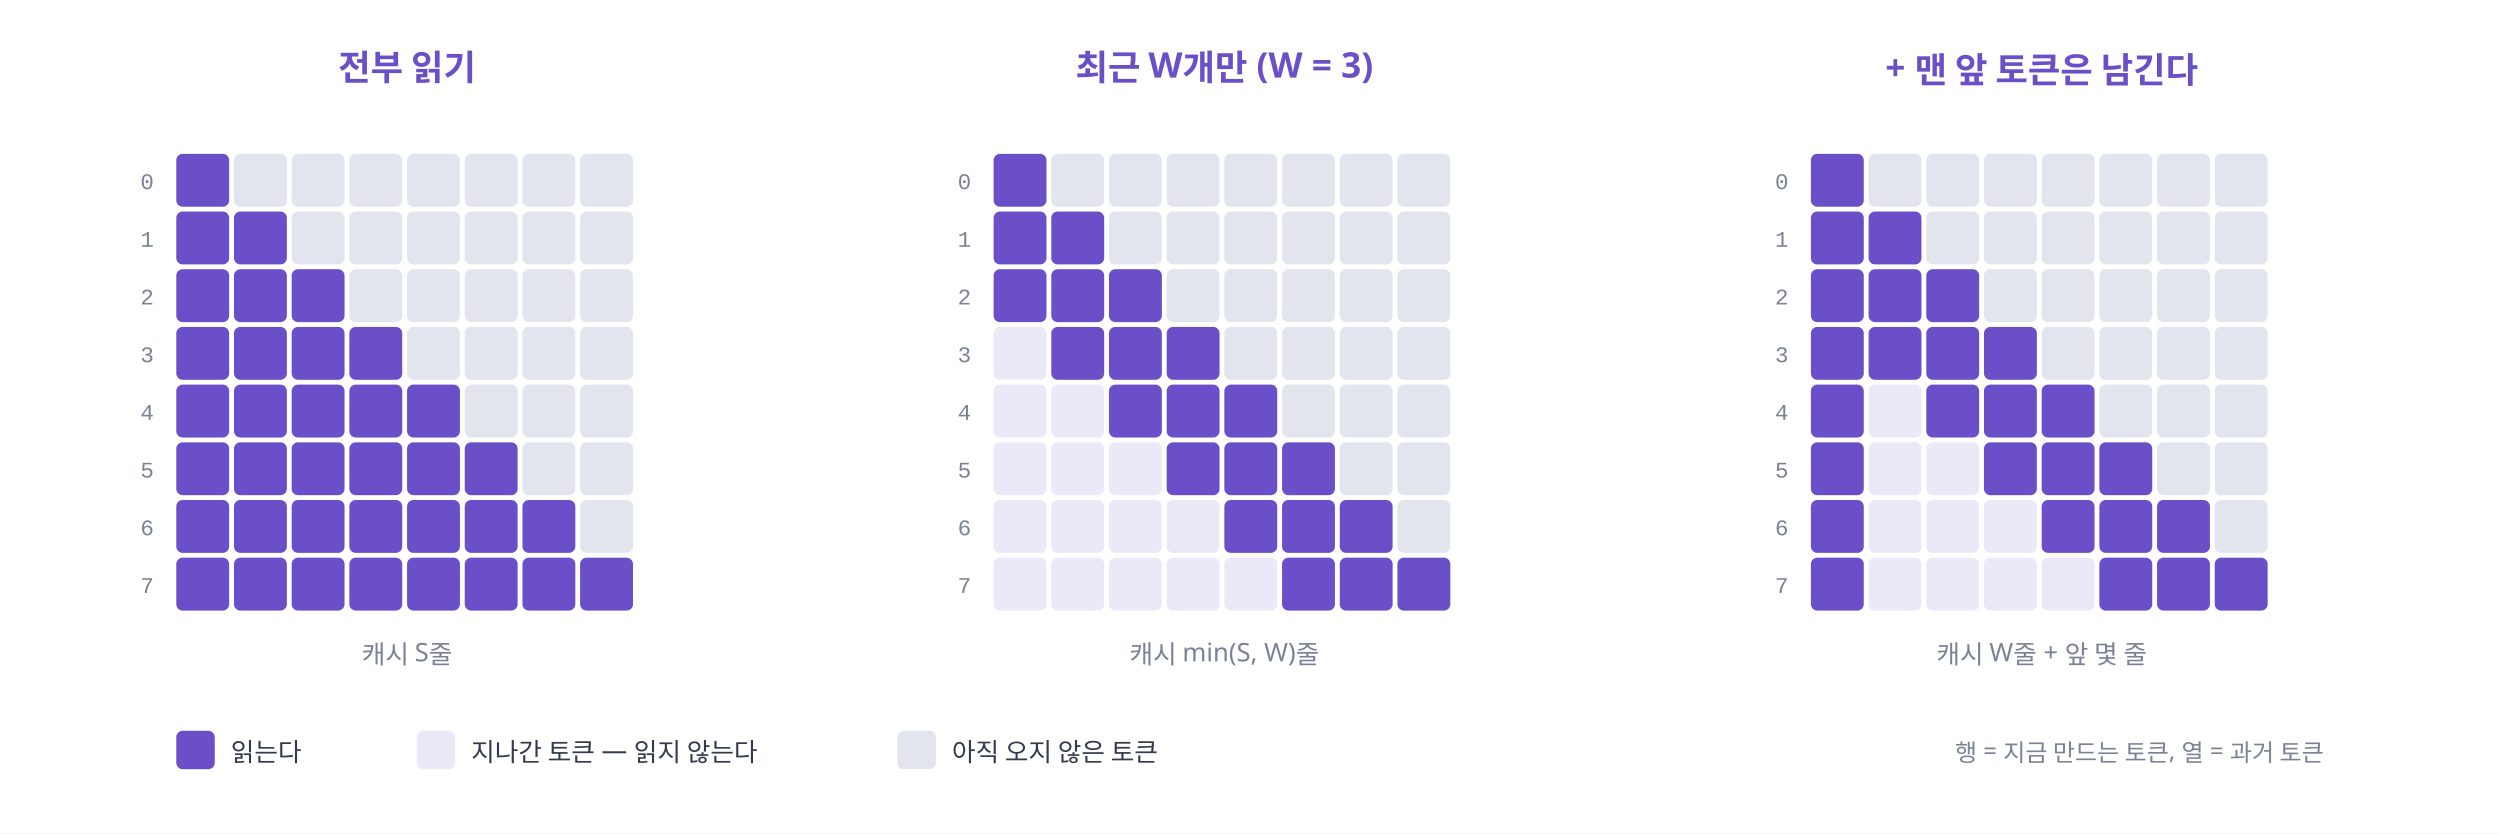
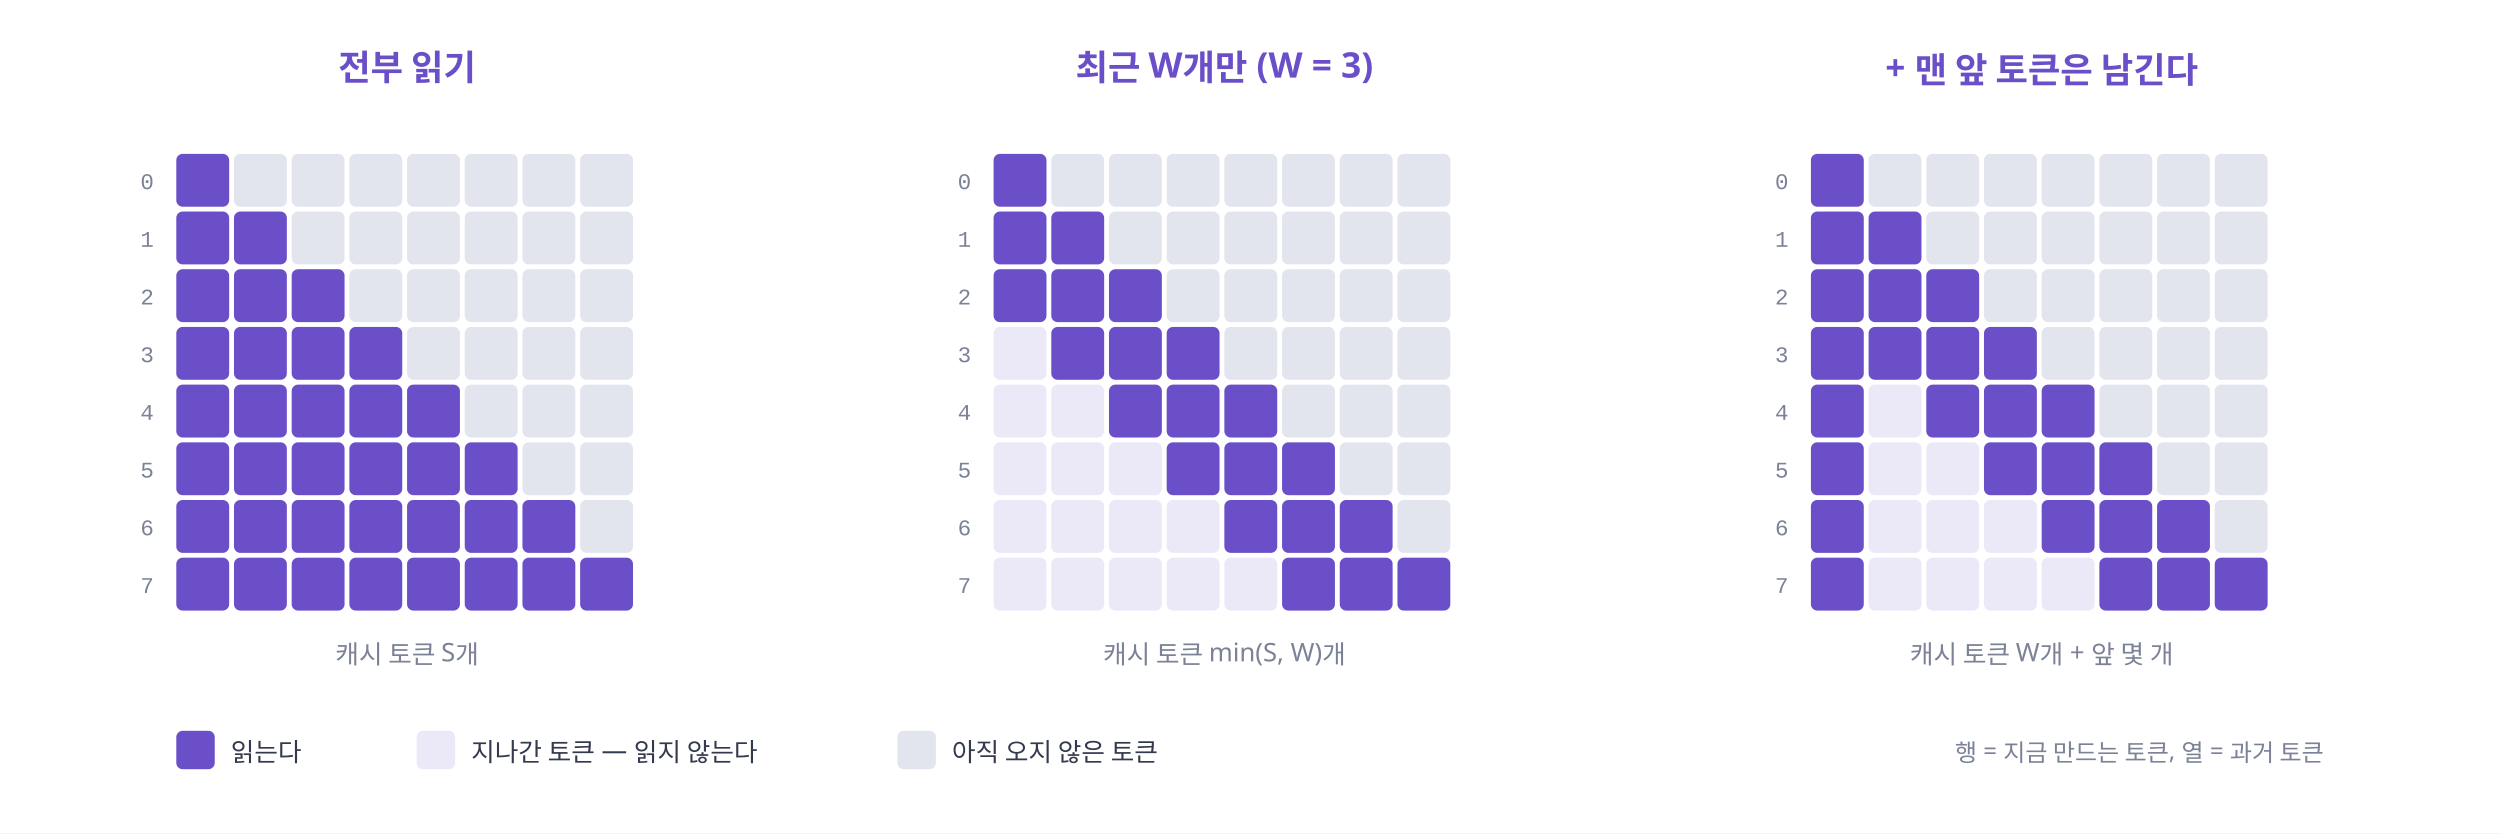
<svg xmlns="http://www.w3.org/2000/svg" viewBox="0 0 1560 520" width="1560" height="520">
  <defs>
    <marker id="ah" viewBox="0 0 10 10" refX="8.5" refY="5" markerWidth="7" markerHeight="7" orient="auto-start-reverse">
      <path d="M0,0 L10,5 L0,10 z" fill="#5d6377" />
    </marker>
  </defs>
  <rect width="100%" height="100%" fill="#ffffff" />
  <text x="254" y="50" font-family="'Noto Sans KR','Malgun Gothic',sans-serif" font-size="22" text-anchor="middle" font-weight="700" fill="#6b4fc8">전부 읽기</text>
  <text x="96" y="118" font-family="Consolas,'Courier New',monospace" font-size="14" text-anchor="end" font-weight="400" fill="#7b8196">0</text>
  <rect x="110" y="96" width="33" height="33" rx="4" fill="#6b4fc8" stroke="none" stroke-width="2" />
  <rect x="146" y="96" width="33" height="33" rx="4" fill="#e3e5ee" stroke="none" stroke-width="2" />
  <rect x="182" y="96" width="33" height="33" rx="4" fill="#e3e5ee" stroke="none" stroke-width="2" />
  <rect x="218" y="96" width="33" height="33" rx="4" fill="#e3e5ee" stroke="none" stroke-width="2" />
  <rect x="254" y="96" width="33" height="33" rx="4" fill="#e3e5ee" stroke="none" stroke-width="2" />
  <rect x="290" y="96" width="33" height="33" rx="4" fill="#e3e5ee" stroke="none" stroke-width="2" />
  <rect x="326" y="96" width="33" height="33" rx="4" fill="#e3e5ee" stroke="none" stroke-width="2" />
  <rect x="362" y="96" width="33" height="33" rx="4" fill="#e3e5ee" stroke="none" stroke-width="2" />
  <text x="96" y="154" font-family="Consolas,'Courier New',monospace" font-size="14" text-anchor="end" font-weight="400" fill="#7b8196">1</text>
  <rect x="110" y="132" width="33" height="33" rx="4" fill="#6b4fc8" stroke="none" stroke-width="2" />
  <rect x="146" y="132" width="33" height="33" rx="4" fill="#6b4fc8" stroke="none" stroke-width="2" />
  <rect x="182" y="132" width="33" height="33" rx="4" fill="#e3e5ee" stroke="none" stroke-width="2" />
  <rect x="218" y="132" width="33" height="33" rx="4" fill="#e3e5ee" stroke="none" stroke-width="2" />
  <rect x="254" y="132" width="33" height="33" rx="4" fill="#e3e5ee" stroke="none" stroke-width="2" />
  <rect x="290" y="132" width="33" height="33" rx="4" fill="#e3e5ee" stroke="none" stroke-width="2" />
  <rect x="326" y="132" width="33" height="33" rx="4" fill="#e3e5ee" stroke="none" stroke-width="2" />
  <rect x="362" y="132" width="33" height="33" rx="4" fill="#e3e5ee" stroke="none" stroke-width="2" />
  <text x="96" y="190" font-family="Consolas,'Courier New',monospace" font-size="14" text-anchor="end" font-weight="400" fill="#7b8196">2</text>
  <rect x="110" y="168" width="33" height="33" rx="4" fill="#6b4fc8" stroke="none" stroke-width="2" />
  <rect x="146" y="168" width="33" height="33" rx="4" fill="#6b4fc8" stroke="none" stroke-width="2" />
  <rect x="182" y="168" width="33" height="33" rx="4" fill="#6b4fc8" stroke="none" stroke-width="2" />
  <rect x="218" y="168" width="33" height="33" rx="4" fill="#e3e5ee" stroke="none" stroke-width="2" />
  <rect x="254" y="168" width="33" height="33" rx="4" fill="#e3e5ee" stroke="none" stroke-width="2" />
  <rect x="290" y="168" width="33" height="33" rx="4" fill="#e3e5ee" stroke="none" stroke-width="2" />
  <rect x="326" y="168" width="33" height="33" rx="4" fill="#e3e5ee" stroke="none" stroke-width="2" />
  <rect x="362" y="168" width="33" height="33" rx="4" fill="#e3e5ee" stroke="none" stroke-width="2" />
  <text x="96" y="226" font-family="Consolas,'Courier New',monospace" font-size="14" text-anchor="end" font-weight="400" fill="#7b8196">3</text>
  <rect x="110" y="204" width="33" height="33" rx="4" fill="#6b4fc8" stroke="none" stroke-width="2" />
  <rect x="146" y="204" width="33" height="33" rx="4" fill="#6b4fc8" stroke="none" stroke-width="2" />
  <rect x="182" y="204" width="33" height="33" rx="4" fill="#6b4fc8" stroke="none" stroke-width="2" />
  <rect x="218" y="204" width="33" height="33" rx="4" fill="#6b4fc8" stroke="none" stroke-width="2" />
  <rect x="254" y="204" width="33" height="33" rx="4" fill="#e3e5ee" stroke="none" stroke-width="2" />
  <rect x="290" y="204" width="33" height="33" rx="4" fill="#e3e5ee" stroke="none" stroke-width="2" />
  <rect x="326" y="204" width="33" height="33" rx="4" fill="#e3e5ee" stroke="none" stroke-width="2" />
  <rect x="362" y="204" width="33" height="33" rx="4" fill="#e3e5ee" stroke="none" stroke-width="2" />
  <text x="96" y="262" font-family="Consolas,'Courier New',monospace" font-size="14" text-anchor="end" font-weight="400" fill="#7b8196">4</text>
  <rect x="110" y="240" width="33" height="33" rx="4" fill="#6b4fc8" stroke="none" stroke-width="2" />
  <rect x="146" y="240" width="33" height="33" rx="4" fill="#6b4fc8" stroke="none" stroke-width="2" />
  <rect x="182" y="240" width="33" height="33" rx="4" fill="#6b4fc8" stroke="none" stroke-width="2" />
  <rect x="218" y="240" width="33" height="33" rx="4" fill="#6b4fc8" stroke="none" stroke-width="2" />
  <rect x="254" y="240" width="33" height="33" rx="4" fill="#6b4fc8" stroke="none" stroke-width="2" />
  <rect x="290" y="240" width="33" height="33" rx="4" fill="#e3e5ee" stroke="none" stroke-width="2" />
  <rect x="326" y="240" width="33" height="33" rx="4" fill="#e3e5ee" stroke="none" stroke-width="2" />
  <rect x="362" y="240" width="33" height="33" rx="4" fill="#e3e5ee" stroke="none" stroke-width="2" />
  <text x="96" y="298" font-family="Consolas,'Courier New',monospace" font-size="14" text-anchor="end" font-weight="400" fill="#7b8196">5</text>
  <rect x="110" y="276" width="33" height="33" rx="4" fill="#6b4fc8" stroke="none" stroke-width="2" />
  <rect x="146" y="276" width="33" height="33" rx="4" fill="#6b4fc8" stroke="none" stroke-width="2" />
  <rect x="182" y="276" width="33" height="33" rx="4" fill="#6b4fc8" stroke="none" stroke-width="2" />
  <rect x="218" y="276" width="33" height="33" rx="4" fill="#6b4fc8" stroke="none" stroke-width="2" />
  <rect x="254" y="276" width="33" height="33" rx="4" fill="#6b4fc8" stroke="none" stroke-width="2" />
  <rect x="290" y="276" width="33" height="33" rx="4" fill="#6b4fc8" stroke="none" stroke-width="2" />
  <rect x="326" y="276" width="33" height="33" rx="4" fill="#e3e5ee" stroke="none" stroke-width="2" />
  <rect x="362" y="276" width="33" height="33" rx="4" fill="#e3e5ee" stroke="none" stroke-width="2" />
  <text x="96" y="334" font-family="Consolas,'Courier New',monospace" font-size="14" text-anchor="end" font-weight="400" fill="#7b8196">6</text>
  <rect x="110" y="312" width="33" height="33" rx="4" fill="#6b4fc8" stroke="none" stroke-width="2" />
  <rect x="146" y="312" width="33" height="33" rx="4" fill="#6b4fc8" stroke="none" stroke-width="2" />
  <rect x="182" y="312" width="33" height="33" rx="4" fill="#6b4fc8" stroke="none" stroke-width="2" />
  <rect x="218" y="312" width="33" height="33" rx="4" fill="#6b4fc8" stroke="none" stroke-width="2" />
  <rect x="254" y="312" width="33" height="33" rx="4" fill="#6b4fc8" stroke="none" stroke-width="2" />
  <rect x="290" y="312" width="33" height="33" rx="4" fill="#6b4fc8" stroke="none" stroke-width="2" />
  <rect x="326" y="312" width="33" height="33" rx="4" fill="#6b4fc8" stroke="none" stroke-width="2" />
  <rect x="362" y="312" width="33" height="33" rx="4" fill="#e3e5ee" stroke="none" stroke-width="2" />
  <text x="96" y="370" font-family="Consolas,'Courier New',monospace" font-size="14" text-anchor="end" font-weight="400" fill="#7b8196">7</text>
  <rect x="110" y="348" width="33" height="33" rx="4" fill="#6b4fc8" stroke="none" stroke-width="2" />
  <rect x="146" y="348" width="33" height="33" rx="4" fill="#6b4fc8" stroke="none" stroke-width="2" />
  <rect x="182" y="348" width="33" height="33" rx="4" fill="#6b4fc8" stroke="none" stroke-width="2" />
  <rect x="218" y="348" width="33" height="33" rx="4" fill="#6b4fc8" stroke="none" stroke-width="2" />
  <rect x="254" y="348" width="33" height="33" rx="4" fill="#6b4fc8" stroke="none" stroke-width="2" />
  <rect x="290" y="348" width="33" height="33" rx="4" fill="#6b4fc8" stroke="none" stroke-width="2" />
  <rect x="326" y="348" width="33" height="33" rx="4" fill="#6b4fc8" stroke="none" stroke-width="2" />
  <rect x="362" y="348" width="33" height="33" rx="4" fill="#6b4fc8" stroke="none" stroke-width="2" />
-   <text x="254" y="414" font-family="'Noto Sans KR','Malgun Gothic',sans-serif" font-size="16" text-anchor="middle" font-weight="400" fill="#7b8196">캐시  S줄</text>
+   <text x="254" y="414" font-family="'Noto Sans KR','Malgun Gothic',sans-serif" font-size="16" text-anchor="middle" font-weight="400" fill="#7b8196">캐시  토큰 S개</text>
  <text x="764" y="50" font-family="'Noto Sans KR','Malgun Gothic',sans-serif" font-size="22" text-anchor="middle" font-weight="700" fill="#6b4fc8">최근 W개만 (W = 3)</text>
  <text x="606" y="118" font-family="Consolas,'Courier New',monospace" font-size="14" text-anchor="end" font-weight="400" fill="#7b8196">0</text>
  <rect x="620" y="96" width="33" height="33" rx="4" fill="#6b4fc8" stroke="none" stroke-width="2" />
  <rect x="656" y="96" width="33" height="33" rx="4" fill="#e3e5ee" stroke="none" stroke-width="2" />
  <rect x="692" y="96" width="33" height="33" rx="4" fill="#e3e5ee" stroke="none" stroke-width="2" />
  <rect x="728" y="96" width="33" height="33" rx="4" fill="#e3e5ee" stroke="none" stroke-width="2" />
  <rect x="764" y="96" width="33" height="33" rx="4" fill="#e3e5ee" stroke="none" stroke-width="2" />
  <rect x="800" y="96" width="33" height="33" rx="4" fill="#e3e5ee" stroke="none" stroke-width="2" />
  <rect x="836" y="96" width="33" height="33" rx="4" fill="#e3e5ee" stroke="none" stroke-width="2" />
  <rect x="872" y="96" width="33" height="33" rx="4" fill="#e3e5ee" stroke="none" stroke-width="2" />
  <text x="606" y="154" font-family="Consolas,'Courier New',monospace" font-size="14" text-anchor="end" font-weight="400" fill="#7b8196">1</text>
  <rect x="620" y="132" width="33" height="33" rx="4" fill="#6b4fc8" stroke="none" stroke-width="2" />
  <rect x="656" y="132" width="33" height="33" rx="4" fill="#6b4fc8" stroke="none" stroke-width="2" />
  <rect x="692" y="132" width="33" height="33" rx="4" fill="#e3e5ee" stroke="none" stroke-width="2" />
  <rect x="728" y="132" width="33" height="33" rx="4" fill="#e3e5ee" stroke="none" stroke-width="2" />
  <rect x="764" y="132" width="33" height="33" rx="4" fill="#e3e5ee" stroke="none" stroke-width="2" />
  <rect x="800" y="132" width="33" height="33" rx="4" fill="#e3e5ee" stroke="none" stroke-width="2" />
  <rect x="836" y="132" width="33" height="33" rx="4" fill="#e3e5ee" stroke="none" stroke-width="2" />
  <rect x="872" y="132" width="33" height="33" rx="4" fill="#e3e5ee" stroke="none" stroke-width="2" />
  <text x="606" y="190" font-family="Consolas,'Courier New',monospace" font-size="14" text-anchor="end" font-weight="400" fill="#7b8196">2</text>
  <rect x="620" y="168" width="33" height="33" rx="4" fill="#6b4fc8" stroke="none" stroke-width="2" />
  <rect x="656" y="168" width="33" height="33" rx="4" fill="#6b4fc8" stroke="none" stroke-width="2" />
  <rect x="692" y="168" width="33" height="33" rx="4" fill="#6b4fc8" stroke="none" stroke-width="2" />
  <rect x="728" y="168" width="33" height="33" rx="4" fill="#e3e5ee" stroke="none" stroke-width="2" />
  <rect x="764" y="168" width="33" height="33" rx="4" fill="#e3e5ee" stroke="none" stroke-width="2" />
  <rect x="800" y="168" width="33" height="33" rx="4" fill="#e3e5ee" stroke="none" stroke-width="2" />
  <rect x="836" y="168" width="33" height="33" rx="4" fill="#e3e5ee" stroke="none" stroke-width="2" />
  <rect x="872" y="168" width="33" height="33" rx="4" fill="#e3e5ee" stroke="none" stroke-width="2" />
  <text x="606" y="226" font-family="Consolas,'Courier New',monospace" font-size="14" text-anchor="end" font-weight="400" fill="#7b8196">3</text>
  <rect x="620" y="204" width="33" height="33" rx="4" fill="#ebe8f8" stroke="none" stroke-width="2" />
  <rect x="656" y="204" width="33" height="33" rx="4" fill="#6b4fc8" stroke="none" stroke-width="2" />
  <rect x="692" y="204" width="33" height="33" rx="4" fill="#6b4fc8" stroke="none" stroke-width="2" />
  <rect x="728" y="204" width="33" height="33" rx="4" fill="#6b4fc8" stroke="none" stroke-width="2" />
  <rect x="764" y="204" width="33" height="33" rx="4" fill="#e3e5ee" stroke="none" stroke-width="2" />
  <rect x="800" y="204" width="33" height="33" rx="4" fill="#e3e5ee" stroke="none" stroke-width="2" />
  <rect x="836" y="204" width="33" height="33" rx="4" fill="#e3e5ee" stroke="none" stroke-width="2" />
  <rect x="872" y="204" width="33" height="33" rx="4" fill="#e3e5ee" stroke="none" stroke-width="2" />
  <text x="606" y="262" font-family="Consolas,'Courier New',monospace" font-size="14" text-anchor="end" font-weight="400" fill="#7b8196">4</text>
  <rect x="620" y="240" width="33" height="33" rx="4" fill="#ebe8f8" stroke="none" stroke-width="2" />
  <rect x="656" y="240" width="33" height="33" rx="4" fill="#ebe8f8" stroke="none" stroke-width="2" />
  <rect x="692" y="240" width="33" height="33" rx="4" fill="#6b4fc8" stroke="none" stroke-width="2" />
  <rect x="728" y="240" width="33" height="33" rx="4" fill="#6b4fc8" stroke="none" stroke-width="2" />
  <rect x="764" y="240" width="33" height="33" rx="4" fill="#6b4fc8" stroke="none" stroke-width="2" />
  <rect x="800" y="240" width="33" height="33" rx="4" fill="#e3e5ee" stroke="none" stroke-width="2" />
  <rect x="836" y="240" width="33" height="33" rx="4" fill="#e3e5ee" stroke="none" stroke-width="2" />
  <rect x="872" y="240" width="33" height="33" rx="4" fill="#e3e5ee" stroke="none" stroke-width="2" />
  <text x="606" y="298" font-family="Consolas,'Courier New',monospace" font-size="14" text-anchor="end" font-weight="400" fill="#7b8196">5</text>
  <rect x="620" y="276" width="33" height="33" rx="4" fill="#ebe8f8" stroke="none" stroke-width="2" />
  <rect x="656" y="276" width="33" height="33" rx="4" fill="#ebe8f8" stroke="none" stroke-width="2" />
  <rect x="692" y="276" width="33" height="33" rx="4" fill="#ebe8f8" stroke="none" stroke-width="2" />
  <rect x="728" y="276" width="33" height="33" rx="4" fill="#6b4fc8" stroke="none" stroke-width="2" />
  <rect x="764" y="276" width="33" height="33" rx="4" fill="#6b4fc8" stroke="none" stroke-width="2" />
  <rect x="800" y="276" width="33" height="33" rx="4" fill="#6b4fc8" stroke="none" stroke-width="2" />
  <rect x="836" y="276" width="33" height="33" rx="4" fill="#e3e5ee" stroke="none" stroke-width="2" />
  <rect x="872" y="276" width="33" height="33" rx="4" fill="#e3e5ee" stroke="none" stroke-width="2" />
  <text x="606" y="334" font-family="Consolas,'Courier New',monospace" font-size="14" text-anchor="end" font-weight="400" fill="#7b8196">6</text>
  <rect x="620" y="312" width="33" height="33" rx="4" fill="#ebe8f8" stroke="none" stroke-width="2" />
  <rect x="656" y="312" width="33" height="33" rx="4" fill="#ebe8f8" stroke="none" stroke-width="2" />
  <rect x="692" y="312" width="33" height="33" rx="4" fill="#ebe8f8" stroke="none" stroke-width="2" />
  <rect x="728" y="312" width="33" height="33" rx="4" fill="#ebe8f8" stroke="none" stroke-width="2" />
  <rect x="764" y="312" width="33" height="33" rx="4" fill="#6b4fc8" stroke="none" stroke-width="2" />
  <rect x="800" y="312" width="33" height="33" rx="4" fill="#6b4fc8" stroke="none" stroke-width="2" />
  <rect x="836" y="312" width="33" height="33" rx="4" fill="#6b4fc8" stroke="none" stroke-width="2" />
  <rect x="872" y="312" width="33" height="33" rx="4" fill="#e3e5ee" stroke="none" stroke-width="2" />
  <text x="606" y="370" font-family="Consolas,'Courier New',monospace" font-size="14" text-anchor="end" font-weight="400" fill="#7b8196">7</text>
  <rect x="620" y="348" width="33" height="33" rx="4" fill="#ebe8f8" stroke="none" stroke-width="2" />
  <rect x="656" y="348" width="33" height="33" rx="4" fill="#ebe8f8" stroke="none" stroke-width="2" />
  <rect x="692" y="348" width="33" height="33" rx="4" fill="#ebe8f8" stroke="none" stroke-width="2" />
  <rect x="728" y="348" width="33" height="33" rx="4" fill="#ebe8f8" stroke="none" stroke-width="2" />
  <rect x="764" y="348" width="33" height="33" rx="4" fill="#ebe8f8" stroke="none" stroke-width="2" />
  <rect x="800" y="348" width="33" height="33" rx="4" fill="#6b4fc8" stroke="none" stroke-width="2" />
  <rect x="836" y="348" width="33" height="33" rx="4" fill="#6b4fc8" stroke="none" stroke-width="2" />
  <rect x="872" y="348" width="33" height="33" rx="4" fill="#6b4fc8" stroke="none" stroke-width="2" />
-   <text x="764" y="414" font-family="'Noto Sans KR','Malgun Gothic',sans-serif" font-size="16" text-anchor="middle" font-weight="400" fill="#7b8196">캐시  min(S, W)줄</text>
+   <text x="764" y="414" font-family="'Noto Sans KR','Malgun Gothic',sans-serif" font-size="16" text-anchor="middle" font-weight="400" fill="#7b8196">캐시  토큰 min(S, W)개</text>
  <text x="1274" y="50" font-family="'Noto Sans KR','Malgun Gothic',sans-serif" font-size="22" text-anchor="middle" font-weight="700" fill="#6b4fc8">+ 맨 앞 토큰은 남긴다</text>
  <text x="1116" y="118" font-family="Consolas,'Courier New',monospace" font-size="14" text-anchor="end" font-weight="400" fill="#7b8196">0</text>
  <rect x="1130" y="96" width="33" height="33" rx="4" fill="#6b4fc8" stroke="none" stroke-width="2" />
  <rect x="1166" y="96" width="33" height="33" rx="4" fill="#e3e5ee" stroke="none" stroke-width="2" />
  <rect x="1202" y="96" width="33" height="33" rx="4" fill="#e3e5ee" stroke="none" stroke-width="2" />
  <rect x="1238" y="96" width="33" height="33" rx="4" fill="#e3e5ee" stroke="none" stroke-width="2" />
  <rect x="1274" y="96" width="33" height="33" rx="4" fill="#e3e5ee" stroke="none" stroke-width="2" />
  <rect x="1310" y="96" width="33" height="33" rx="4" fill="#e3e5ee" stroke="none" stroke-width="2" />
  <rect x="1346" y="96" width="33" height="33" rx="4" fill="#e3e5ee" stroke="none" stroke-width="2" />
  <rect x="1382" y="96" width="33" height="33" rx="4" fill="#e3e5ee" stroke="none" stroke-width="2" />
  <text x="1116" y="154" font-family="Consolas,'Courier New',monospace" font-size="14" text-anchor="end" font-weight="400" fill="#7b8196">1</text>
  <rect x="1130" y="132" width="33" height="33" rx="4" fill="#6b4fc8" stroke="none" stroke-width="2" />
  <rect x="1166" y="132" width="33" height="33" rx="4" fill="#6b4fc8" stroke="none" stroke-width="2" />
  <rect x="1202" y="132" width="33" height="33" rx="4" fill="#e3e5ee" stroke="none" stroke-width="2" />
  <rect x="1238" y="132" width="33" height="33" rx="4" fill="#e3e5ee" stroke="none" stroke-width="2" />
  <rect x="1274" y="132" width="33" height="33" rx="4" fill="#e3e5ee" stroke="none" stroke-width="2" />
  <rect x="1310" y="132" width="33" height="33" rx="4" fill="#e3e5ee" stroke="none" stroke-width="2" />
  <rect x="1346" y="132" width="33" height="33" rx="4" fill="#e3e5ee" stroke="none" stroke-width="2" />
  <rect x="1382" y="132" width="33" height="33" rx="4" fill="#e3e5ee" stroke="none" stroke-width="2" />
  <text x="1116" y="190" font-family="Consolas,'Courier New',monospace" font-size="14" text-anchor="end" font-weight="400" fill="#7b8196">2</text>
  <rect x="1130" y="168" width="33" height="33" rx="4" fill="#6b4fc8" stroke="none" stroke-width="2" />
  <rect x="1166" y="168" width="33" height="33" rx="4" fill="#6b4fc8" stroke="none" stroke-width="2" />
  <rect x="1202" y="168" width="33" height="33" rx="4" fill="#6b4fc8" stroke="none" stroke-width="2" />
  <rect x="1238" y="168" width="33" height="33" rx="4" fill="#e3e5ee" stroke="none" stroke-width="2" />
  <rect x="1274" y="168" width="33" height="33" rx="4" fill="#e3e5ee" stroke="none" stroke-width="2" />
  <rect x="1310" y="168" width="33" height="33" rx="4" fill="#e3e5ee" stroke="none" stroke-width="2" />
  <rect x="1346" y="168" width="33" height="33" rx="4" fill="#e3e5ee" stroke="none" stroke-width="2" />
  <rect x="1382" y="168" width="33" height="33" rx="4" fill="#e3e5ee" stroke="none" stroke-width="2" />
  <text x="1116" y="226" font-family="Consolas,'Courier New',monospace" font-size="14" text-anchor="end" font-weight="400" fill="#7b8196">3</text>
  <rect x="1130" y="204" width="33" height="33" rx="4" fill="#6b4fc8" stroke="none" stroke-width="2" />
  <rect x="1166" y="204" width="33" height="33" rx="4" fill="#6b4fc8" stroke="none" stroke-width="2" />
  <rect x="1202" y="204" width="33" height="33" rx="4" fill="#6b4fc8" stroke="none" stroke-width="2" />
  <rect x="1238" y="204" width="33" height="33" rx="4" fill="#6b4fc8" stroke="none" stroke-width="2" />
  <rect x="1274" y="204" width="33" height="33" rx="4" fill="#e3e5ee" stroke="none" stroke-width="2" />
  <rect x="1310" y="204" width="33" height="33" rx="4" fill="#e3e5ee" stroke="none" stroke-width="2" />
  <rect x="1346" y="204" width="33" height="33" rx="4" fill="#e3e5ee" stroke="none" stroke-width="2" />
  <rect x="1382" y="204" width="33" height="33" rx="4" fill="#e3e5ee" stroke="none" stroke-width="2" />
  <text x="1116" y="262" font-family="Consolas,'Courier New',monospace" font-size="14" text-anchor="end" font-weight="400" fill="#7b8196">4</text>
  <rect x="1130" y="240" width="33" height="33" rx="4" fill="#6b4fc8" stroke="none" stroke-width="2" />
  <rect x="1166" y="240" width="33" height="33" rx="4" fill="#ebe8f8" stroke="none" stroke-width="2" />
  <rect x="1202" y="240" width="33" height="33" rx="4" fill="#6b4fc8" stroke="none" stroke-width="2" />
  <rect x="1238" y="240" width="33" height="33" rx="4" fill="#6b4fc8" stroke="none" stroke-width="2" />
  <rect x="1274" y="240" width="33" height="33" rx="4" fill="#6b4fc8" stroke="none" stroke-width="2" />
  <rect x="1310" y="240" width="33" height="33" rx="4" fill="#e3e5ee" stroke="none" stroke-width="2" />
  <rect x="1346" y="240" width="33" height="33" rx="4" fill="#e3e5ee" stroke="none" stroke-width="2" />
  <rect x="1382" y="240" width="33" height="33" rx="4" fill="#e3e5ee" stroke="none" stroke-width="2" />
  <text x="1116" y="298" font-family="Consolas,'Courier New',monospace" font-size="14" text-anchor="end" font-weight="400" fill="#7b8196">5</text>
  <rect x="1130" y="276" width="33" height="33" rx="4" fill="#6b4fc8" stroke="none" stroke-width="2" />
  <rect x="1166" y="276" width="33" height="33" rx="4" fill="#ebe8f8" stroke="none" stroke-width="2" />
  <rect x="1202" y="276" width="33" height="33" rx="4" fill="#ebe8f8" stroke="none" stroke-width="2" />
  <rect x="1238" y="276" width="33" height="33" rx="4" fill="#6b4fc8" stroke="none" stroke-width="2" />
  <rect x="1274" y="276" width="33" height="33" rx="4" fill="#6b4fc8" stroke="none" stroke-width="2" />
  <rect x="1310" y="276" width="33" height="33" rx="4" fill="#6b4fc8" stroke="none" stroke-width="2" />
  <rect x="1346" y="276" width="33" height="33" rx="4" fill="#e3e5ee" stroke="none" stroke-width="2" />
  <rect x="1382" y="276" width="33" height="33" rx="4" fill="#e3e5ee" stroke="none" stroke-width="2" />
  <text x="1116" y="334" font-family="Consolas,'Courier New',monospace" font-size="14" text-anchor="end" font-weight="400" fill="#7b8196">6</text>
  <rect x="1130" y="312" width="33" height="33" rx="4" fill="#6b4fc8" stroke="none" stroke-width="2" />
  <rect x="1166" y="312" width="33" height="33" rx="4" fill="#ebe8f8" stroke="none" stroke-width="2" />
  <rect x="1202" y="312" width="33" height="33" rx="4" fill="#ebe8f8" stroke="none" stroke-width="2" />
  <rect x="1238" y="312" width="33" height="33" rx="4" fill="#ebe8f8" stroke="none" stroke-width="2" />
  <rect x="1274" y="312" width="33" height="33" rx="4" fill="#6b4fc8" stroke="none" stroke-width="2" />
  <rect x="1310" y="312" width="33" height="33" rx="4" fill="#6b4fc8" stroke="none" stroke-width="2" />
  <rect x="1346" y="312" width="33" height="33" rx="4" fill="#6b4fc8" stroke="none" stroke-width="2" />
  <rect x="1382" y="312" width="33" height="33" rx="4" fill="#e3e5ee" stroke="none" stroke-width="2" />
  <text x="1116" y="370" font-family="Consolas,'Courier New',monospace" font-size="14" text-anchor="end" font-weight="400" fill="#7b8196">7</text>
  <rect x="1130" y="348" width="33" height="33" rx="4" fill="#6b4fc8" stroke="none" stroke-width="2" />
  <rect x="1166" y="348" width="33" height="33" rx="4" fill="#ebe8f8" stroke="none" stroke-width="2" />
  <rect x="1202" y="348" width="33" height="33" rx="4" fill="#ebe8f8" stroke="none" stroke-width="2" />
  <rect x="1238" y="348" width="33" height="33" rx="4" fill="#ebe8f8" stroke="none" stroke-width="2" />
  <rect x="1274" y="348" width="33" height="33" rx="4" fill="#ebe8f8" stroke="none" stroke-width="2" />
  <rect x="1310" y="348" width="33" height="33" rx="4" fill="#6b4fc8" stroke="none" stroke-width="2" />
  <rect x="1346" y="348" width="33" height="33" rx="4" fill="#6b4fc8" stroke="none" stroke-width="2" />
  <rect x="1382" y="348" width="33" height="33" rx="4" fill="#6b4fc8" stroke="none" stroke-width="2" />
-   <text x="1274" y="414" font-family="'Noto Sans KR','Malgun Gothic',sans-serif" font-size="16" text-anchor="middle" font-weight="400" fill="#7b8196">캐시  W줄 + 앞 몇 줄</text>
+   <text x="1274" y="414" font-family="'Noto Sans KR','Malgun Gothic',sans-serif" font-size="16" text-anchor="middle" font-weight="400" fill="#7b8196">캐시  토큰 W개 + 앞 몇 개</text>
  <rect x="110" y="456" width="24" height="24" rx="4" fill="#6b4fc8" stroke="none" stroke-width="2" />
  <text x="144" y="475" font-family="'Noto Sans KR','Malgun Gothic',sans-serif" font-size="16" text-anchor="start" font-weight="400" fill="#343a4d">읽는다</text>
  <rect x="260" y="456" width="24" height="24" rx="4" fill="#ebe8f8" stroke="none" stroke-width="2" />
  <text x="294" y="475" font-family="'Noto Sans KR','Malgun Gothic',sans-serif" font-size="16" text-anchor="start" font-weight="400" fill="#343a4d">지나간 토큰 — 읽지 않는다</text>
  <rect x="560" y="456" width="24" height="24" rx="4" fill="#e3e5ee" stroke="none" stroke-width="2" />
  <text x="594" y="475" font-family="'Noto Sans KR','Malgun Gothic',sans-serif" font-size="16" text-anchor="start" font-weight="400" fill="#343a4d">아직 오지 않은 토큰</text>
  <text x="1450" y="475" font-family="'Noto Sans KR','Malgun Gothic',sans-serif" font-size="15" text-anchor="end" font-weight="400" fill="#7b8196">행 = 지금 만드는 토큰,  열 = 과거 토큰</text>
</svg>
